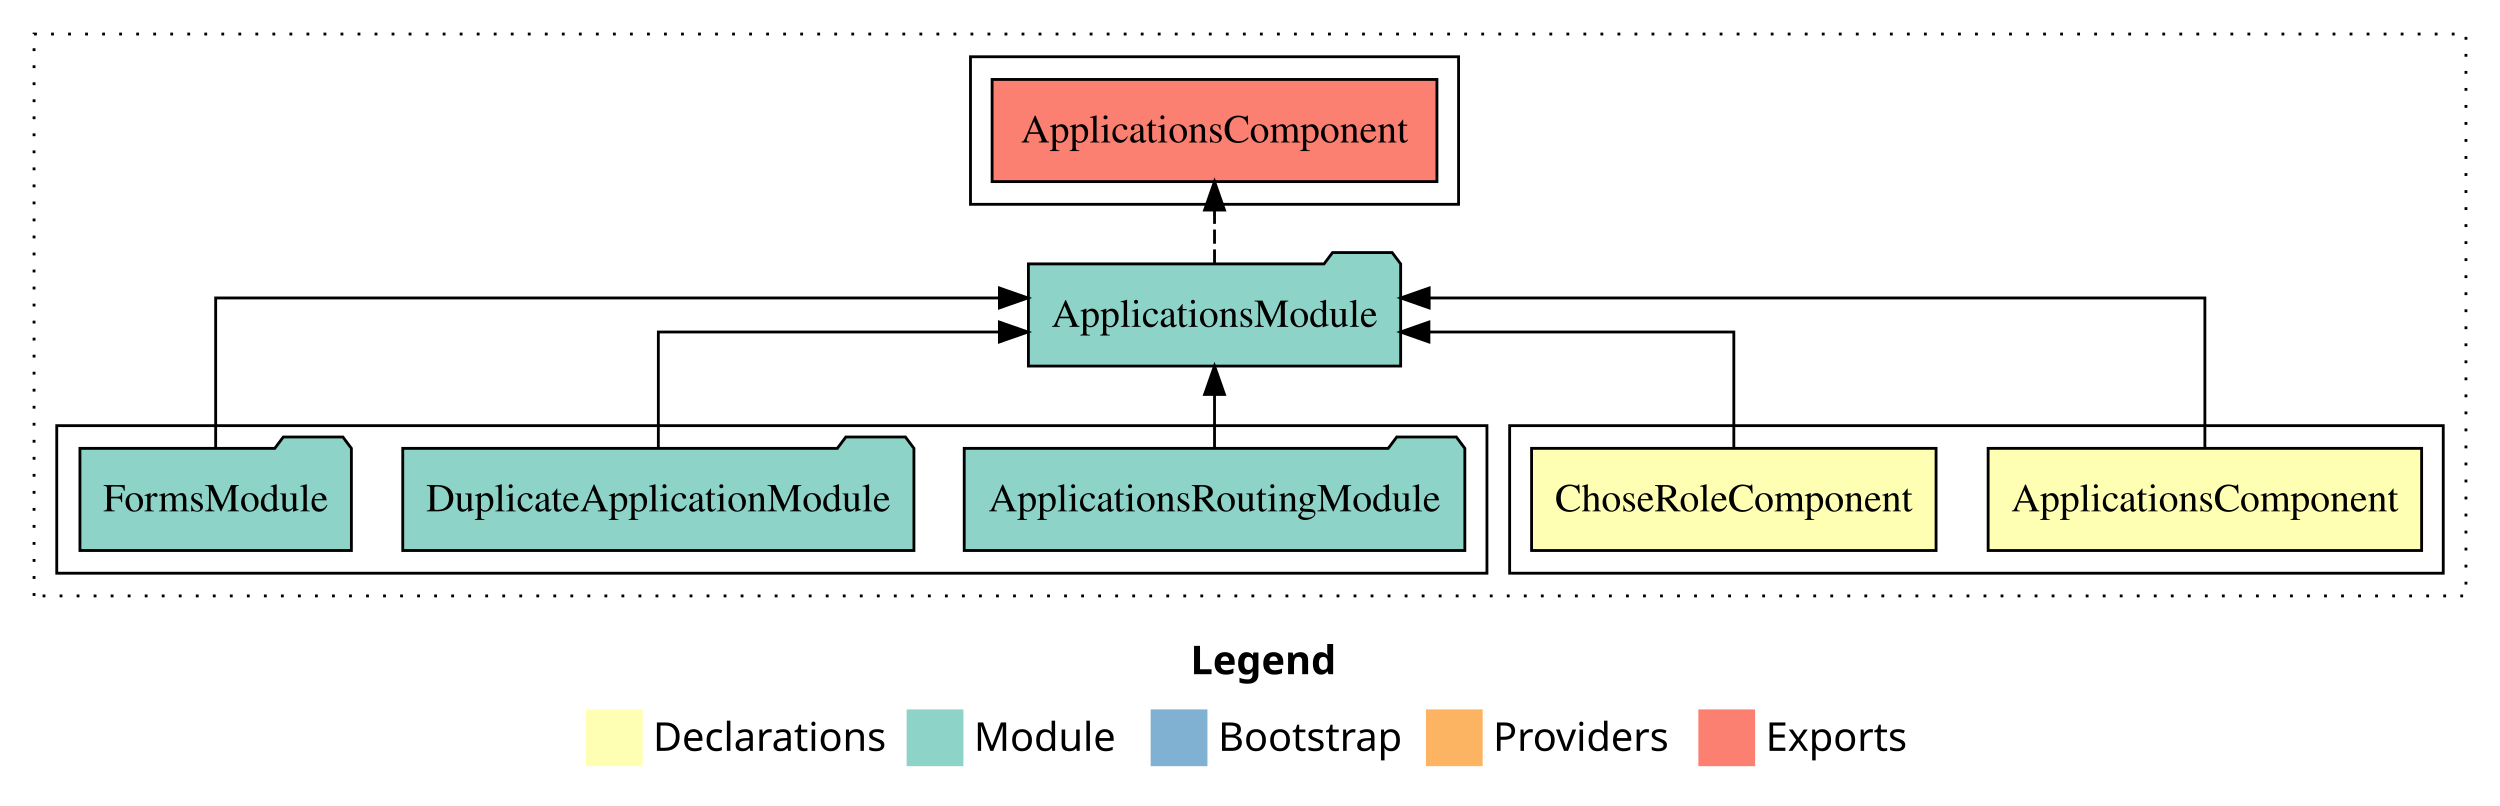
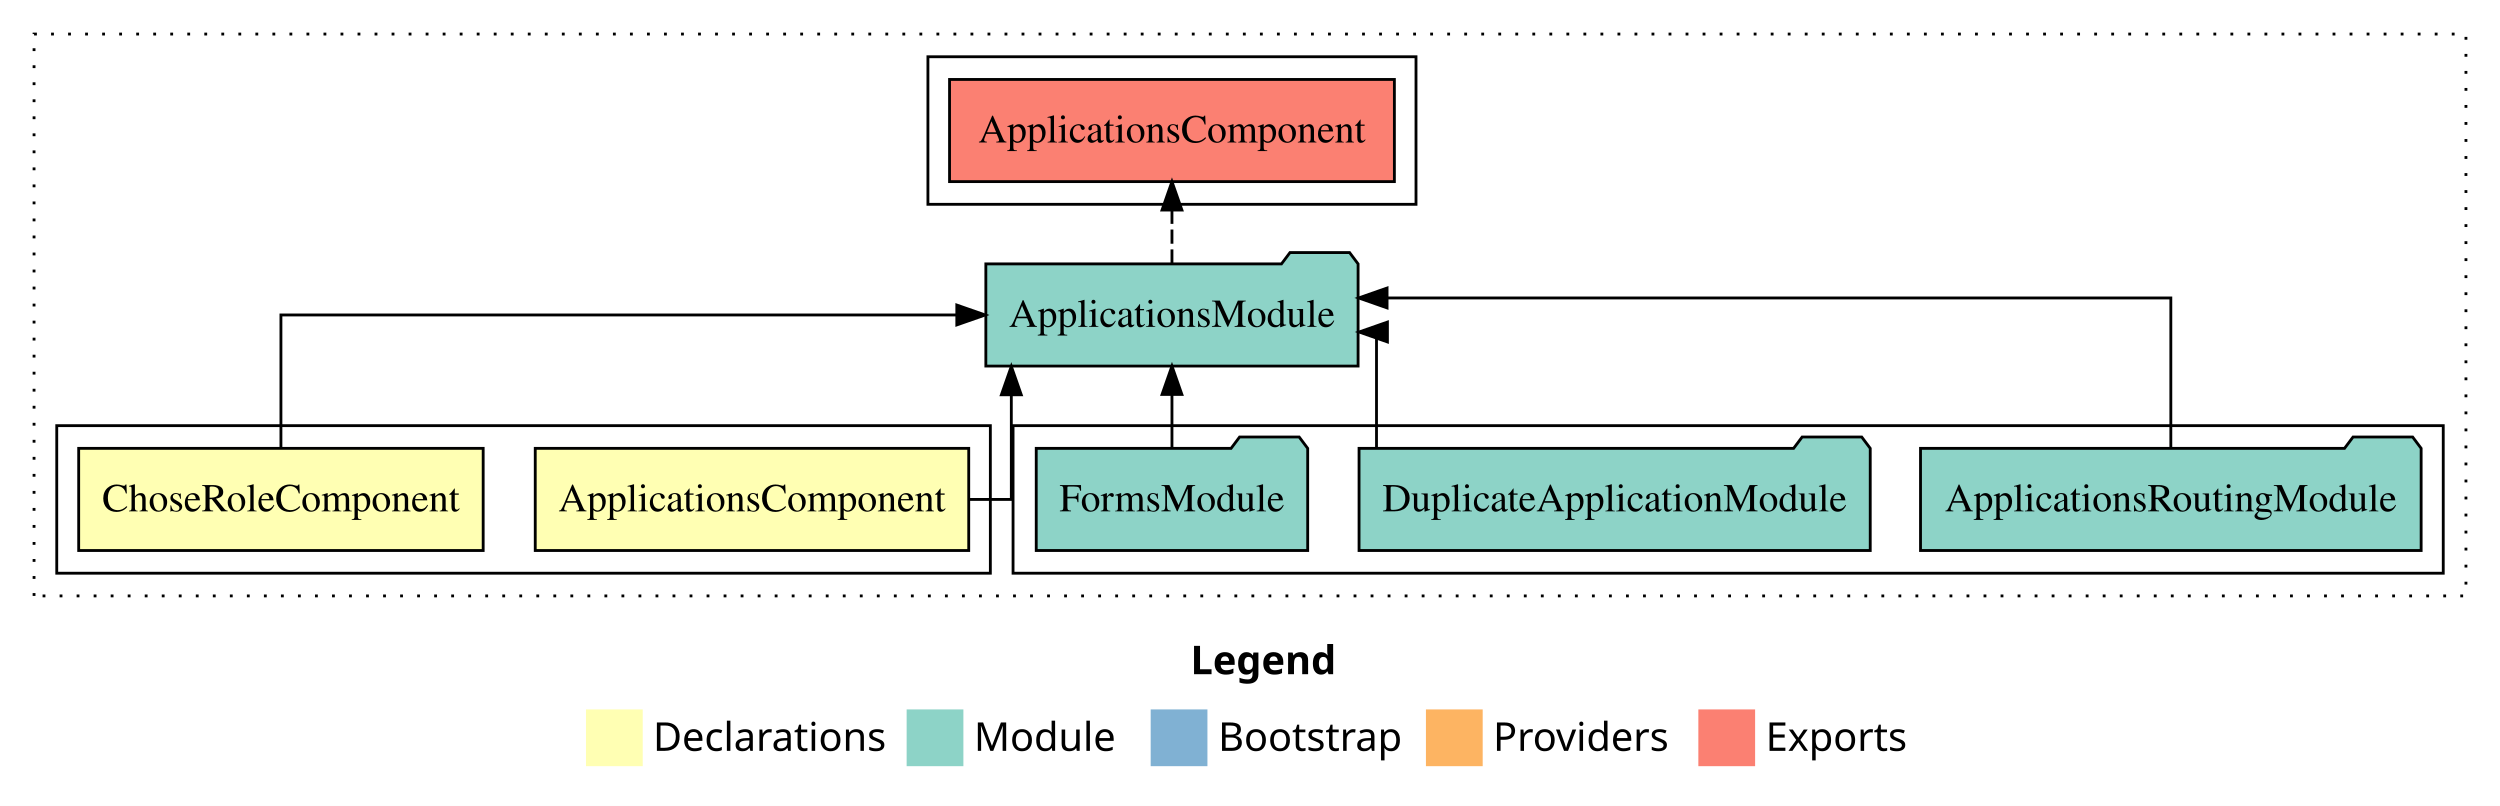
<svg xmlns="http://www.w3.org/2000/svg" width="881pt" height="284pt" viewBox="0.00 0.00 881.00 284.00">
  <g id="graph0" class="graph" transform="scale(1 1) rotate(0) translate(4 280)">
    <polygon fill="white" stroke="transparent" points="-4,4 -4,-280 877,-280 877,4 -4,4" />
    <text text-anchor="start" x="415.51" y="-42.4" font-family="sans-serif" font-weight="bold" font-size="14.00">Legend</text>
    <polygon fill="#ffffb3" stroke="transparent" points="202.5,-10 202.5,-30 222.5,-30 222.5,-10 202.5,-10" />
    <text text-anchor="start" x="226.13" y="-15.4" font-family="sans-serif" font-size="14.00">  Declarations</text>
    <polygon fill="#8dd3c7" stroke="transparent" points="315.5,-10 315.5,-30 335.5,-30 335.5,-10 315.5,-10" />
    <text text-anchor="start" x="339.23" y="-15.4" font-family="sans-serif" font-size="14.00">  Module</text>
    <polygon fill="#80b1d3" stroke="transparent" points="401.5,-10 401.5,-30 421.5,-30 421.5,-10 401.5,-10" />
    <text text-anchor="start" x="425.28" y="-15.4" font-family="sans-serif" font-size="14.00">  Bootstrap</text>
    <polygon fill="#fdb462" stroke="transparent" points="498.5,-10 498.5,-30 518.5,-30 518.5,-10 498.5,-10" />
    <text text-anchor="start" x="522.17" y="-15.4" font-family="sans-serif" font-size="14.00">  Providers</text>
    <polygon fill="#fb8072" stroke="transparent" points="594.5,-10 594.5,-30 614.5,-30 614.5,-10 594.5,-10" />
    <text text-anchor="start" x="618.23" y="-15.4" font-family="sans-serif" font-size="14.00">  Exports</text>
    <g id="clust1" class="cluster">
      <polygon fill="none" stroke="black" stroke-dasharray="1,5" points="8,-70 8,-268 865,-268 865,-70 8,-70" />
    </g>
-     <g id="clust2" class="cluster">
-       <polygon fill="none" stroke="black" points="528,-78 528,-130 857,-130 857,-78 528,-78" />
+     <g id="clust5" class="cluster">
+       <polygon fill="none" stroke="black" points="353,-78 353,-130 857,-130 857,-78 353,-78" />
    </g>
    <g id="clust6" class="cluster">
-       <polygon fill="none" stroke="black" points="338,-208 338,-260 510,-260 510,-208 338,-208" />
+       <polygon fill="none" stroke="black" points="323,-208 323,-260 495,-260 495,-208 323,-208" />
    </g>
-     <g id="clust5" class="cluster">
-       <polygon fill="none" stroke="black" points="16,-78 16,-130 520,-130 520,-78 16,-78" />
+     <g id="clust2" class="cluster">
+       <polygon fill="none" stroke="black" points="16,-78 16,-130 345,-130 345,-78 16,-78" />
    </g>
    <g id="node1" class="node">
-       <polygon fill="#ffffb3" stroke="black" points="849.38,-122 696.62,-122 696.62,-86 849.38,-86 849.38,-122" />
-       <text text-anchor="middle" x="773" y="-99.8" font-family="Times,serif" font-size="14.00">ApplicationsComponent</text>
+       <polygon fill="#ffffb3" stroke="black" points="337.38,-122 184.62,-122 184.62,-86 337.38,-86 337.38,-122" />
+       <text text-anchor="middle" x="261" y="-99.8" font-family="Times,serif" font-size="14.00">ApplicationsComponent</text>
    </g>
    <g id="node3" class="node">
-       <polygon fill="#8dd3c7" stroke="black" points="489.59,-187 486.59,-191 465.59,-191 462.59,-187 358.41,-187 358.41,-151 489.59,-151 489.59,-187" />
-       <text text-anchor="middle" x="424" y="-164.8" font-family="Times,serif" font-size="14.00">ApplicationsModule</text>
+       <polygon fill="#8dd3c7" stroke="black" points="474.59,-187 471.59,-191 450.59,-191 447.59,-187 343.41,-187 343.41,-151 474.59,-151 474.59,-187" />
+       <text text-anchor="middle" x="409" y="-164.8" font-family="Times,serif" font-size="14.00">ApplicationsModule</text>
    </g>
    <g id="edge1" class="edge">
-       <path fill="none" stroke="black" d="M773,-122.28C773,-143.32 773,-175 773,-175 773,-175 499.64,-175 499.64,-175" />
-       <polygon fill="black" stroke="black" points="499.64,-171.5 489.64,-175 499.64,-178.5 499.64,-171.5" />
+       <path fill="none" stroke="black" d="M337.71,-104C346.5,-104 352.39,-104 352.39,-104 352.39,-104 352.39,-140.89 352.39,-140.89" />
+       <polygon fill="black" stroke="black" points="348.89,-140.89 352.39,-150.89 355.89,-140.89 348.89,-140.89" />
    </g>
    <g id="node2" class="node">
-       <polygon fill="#ffffb3" stroke="black" points="678.27,-122 535.73,-122 535.73,-86 678.27,-86 678.27,-122" />
-       <text text-anchor="middle" x="607" y="-99.8" font-family="Times,serif" font-size="14.00">ChoseRoleComponent</text>
+       <polygon fill="#ffffb3" stroke="black" points="166.27,-122 23.73,-122 23.73,-86 166.27,-86 166.27,-122" />
+       <text text-anchor="middle" x="95" y="-99.8" font-family="Times,serif" font-size="14.00">ChoseRoleComponent</text>
    </g>
    <g id="edge2" class="edge">
-       <path fill="none" stroke="black" d="M607,-122.02C607,-139.37 607,-163 607,-163 607,-163 499.55,-163 499.55,-163" />
-       <polygon fill="black" stroke="black" points="499.55,-159.5 489.55,-163 499.55,-166.5 499.55,-159.5" />
+       <path fill="none" stroke="black" d="M95,-122.11C95,-141.34 95,-169 95,-169 95,-169 333.18,-169 333.18,-169" />
+       <polygon fill="black" stroke="black" points="333.18,-172.5 343.18,-169 333.18,-165.5 333.18,-172.5" />
    </g>
    <g id="node7" class="node">
-       <polygon fill="#fb8072" stroke="black" points="502.38,-252 345.62,-252 345.62,-216 502.38,-216 502.38,-252" />
-       <text text-anchor="middle" x="424" y="-229.8" font-family="Times,serif" font-size="14.00">ApplicationsComponent </text>
+       <polygon fill="#fb8072" stroke="black" points="487.38,-252 330.62,-252 330.62,-216 487.38,-216 487.38,-252" />
+       <text text-anchor="middle" x="409" y="-229.8" font-family="Times,serif" font-size="14.00">ApplicationsComponent </text>
    </g>
    <g id="edge6" class="edge">
-       <path fill="none" stroke="black" stroke-dasharray="5,2" d="M424,-187.11C424,-187.11 424,-205.99 424,-205.99" />
-       <polygon fill="black" stroke="black" points="420.5,-205.99 424,-215.99 427.5,-205.99 420.5,-205.99" />
+       <path fill="none" stroke="black" stroke-dasharray="5,2" d="M409,-187.11C409,-187.11 409,-205.99 409,-205.99" />
+       <polygon fill="black" stroke="black" points="405.5,-205.99 409,-215.99 412.5,-205.99 405.5,-205.99" />
    </g>
    <g id="node4" class="node">
-       <polygon fill="#8dd3c7" stroke="black" points="512.21,-122 509.21,-126 488.21,-126 485.21,-122 335.79,-122 335.79,-86 512.21,-86 512.21,-122" />
-       <text text-anchor="middle" x="424" y="-99.8" font-family="Times,serif" font-size="14.00">ApplicationsRoutingModule</text>
+       <polygon fill="#8dd3c7" stroke="black" points="849.21,-122 846.21,-126 825.21,-126 822.21,-122 672.79,-122 672.79,-86 849.21,-86 849.21,-122" />
+       <text text-anchor="middle" x="761" y="-99.8" font-family="Times,serif" font-size="14.00">ApplicationsRoutingModule</text>
    </g>
    <g id="edge3" class="edge">
-       <path fill="none" stroke="black" d="M424,-122.11C424,-122.11 424,-140.99 424,-140.99" />
-       <polygon fill="black" stroke="black" points="420.5,-140.99 424,-150.99 427.5,-140.99 420.5,-140.99" />
+       <path fill="none" stroke="black" d="M761,-122.28C761,-143.32 761,-175 761,-175 761,-175 484.8,-175 484.8,-175" />
+       <polygon fill="black" stroke="black" points="484.8,-171.5 474.8,-175 484.8,-178.5 484.8,-171.5" />
    </g>
    <g id="node5" class="node">
-       <polygon fill="#8dd3c7" stroke="black" points="318.07,-122 315.07,-126 294.07,-126 291.07,-122 137.93,-122 137.93,-86 318.07,-86 318.07,-122" />
-       <text text-anchor="middle" x="228" y="-99.8" font-family="Times,serif" font-size="14.00">DuplicateApplicationModule</text>
+       <polygon fill="#8dd3c7" stroke="black" points="655.07,-122 652.07,-126 631.07,-126 628.07,-122 474.93,-122 474.93,-86 655.07,-86 655.07,-122" />
+       <text text-anchor="middle" x="565" y="-99.8" font-family="Times,serif" font-size="14.00">DuplicateApplicationModule</text>
    </g>
    <g id="edge4" class="edge">
-       <path fill="none" stroke="black" d="M228,-122.02C228,-139.37 228,-163 228,-163 228,-163 348.19,-163 348.19,-163" />
-       <polygon fill="black" stroke="black" points="348.19,-166.5 358.19,-163 348.19,-159.5 348.19,-166.5" />
+       <path fill="none" stroke="black" d="M481.08,-122.02C481.08,-139.37 481.08,-163 481.08,-163 481.08,-163 480.46,-163 480.46,-163" />
+       <polygon fill="black" stroke="black" points="484.93,-159.5 474.93,-163 484.93,-166.5 484.93,-159.5" />
    </g>
    <g id="node6" class="node">
-       <polygon fill="#8dd3c7" stroke="black" points="119.83,-122 116.83,-126 95.83,-126 92.83,-122 24.17,-122 24.17,-86 119.83,-86 119.83,-122" />
-       <text text-anchor="middle" x="72" y="-99.8" font-family="Times,serif" font-size="14.00">FormsModule</text>
+       <polygon fill="#8dd3c7" stroke="black" points="456.83,-122 453.83,-126 432.83,-126 429.83,-122 361.17,-122 361.17,-86 456.83,-86 456.83,-122" />
+       <text text-anchor="middle" x="409" y="-99.8" font-family="Times,serif" font-size="14.00">FormsModule</text>
    </g>
    <g id="edge5" class="edge">
-       <path fill="none" stroke="black" d="M72,-122.28C72,-143.32 72,-175 72,-175 72,-175 348.2,-175 348.2,-175" />
-       <polygon fill="black" stroke="black" points="348.2,-178.5 358.2,-175 348.2,-171.5 348.2,-178.5" />
+       <path fill="none" stroke="black" d="M409,-122.11C409,-122.11 409,-140.99 409,-140.99" />
+       <polygon fill="black" stroke="black" points="405.5,-140.99 409,-150.99 412.5,-140.99 405.5,-140.99" />
    </g>
  </g>
</svg>
